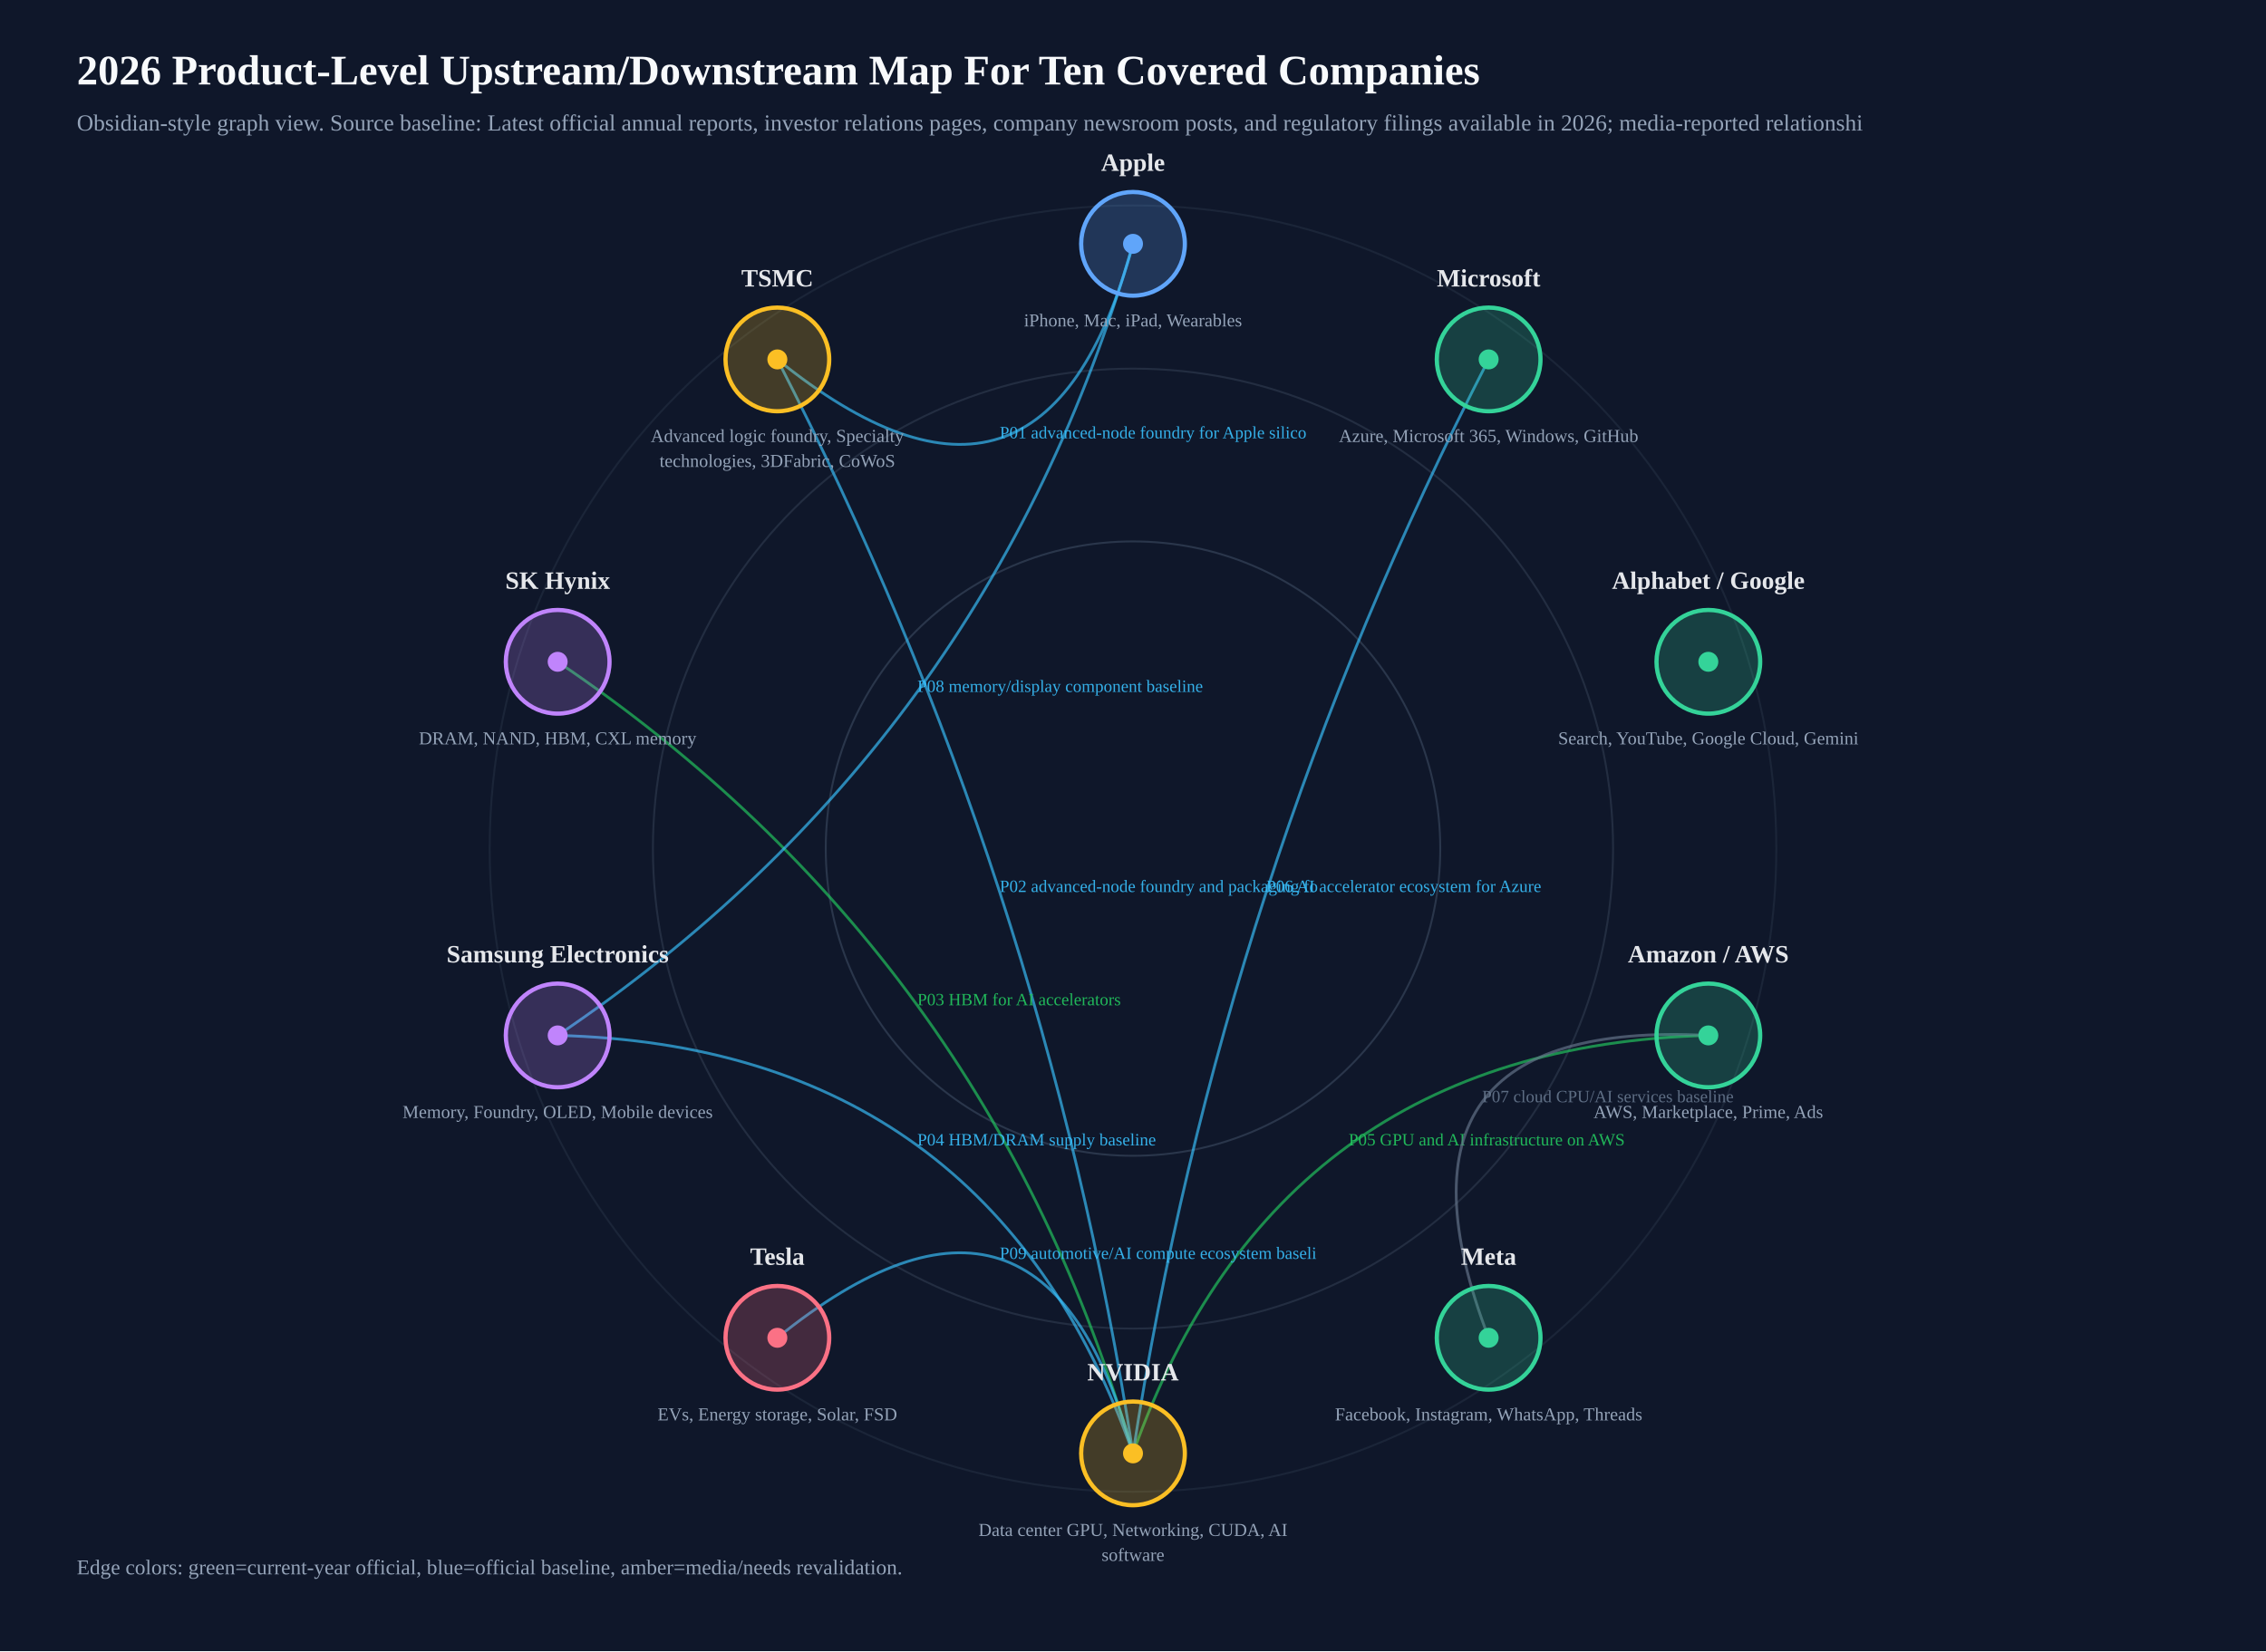
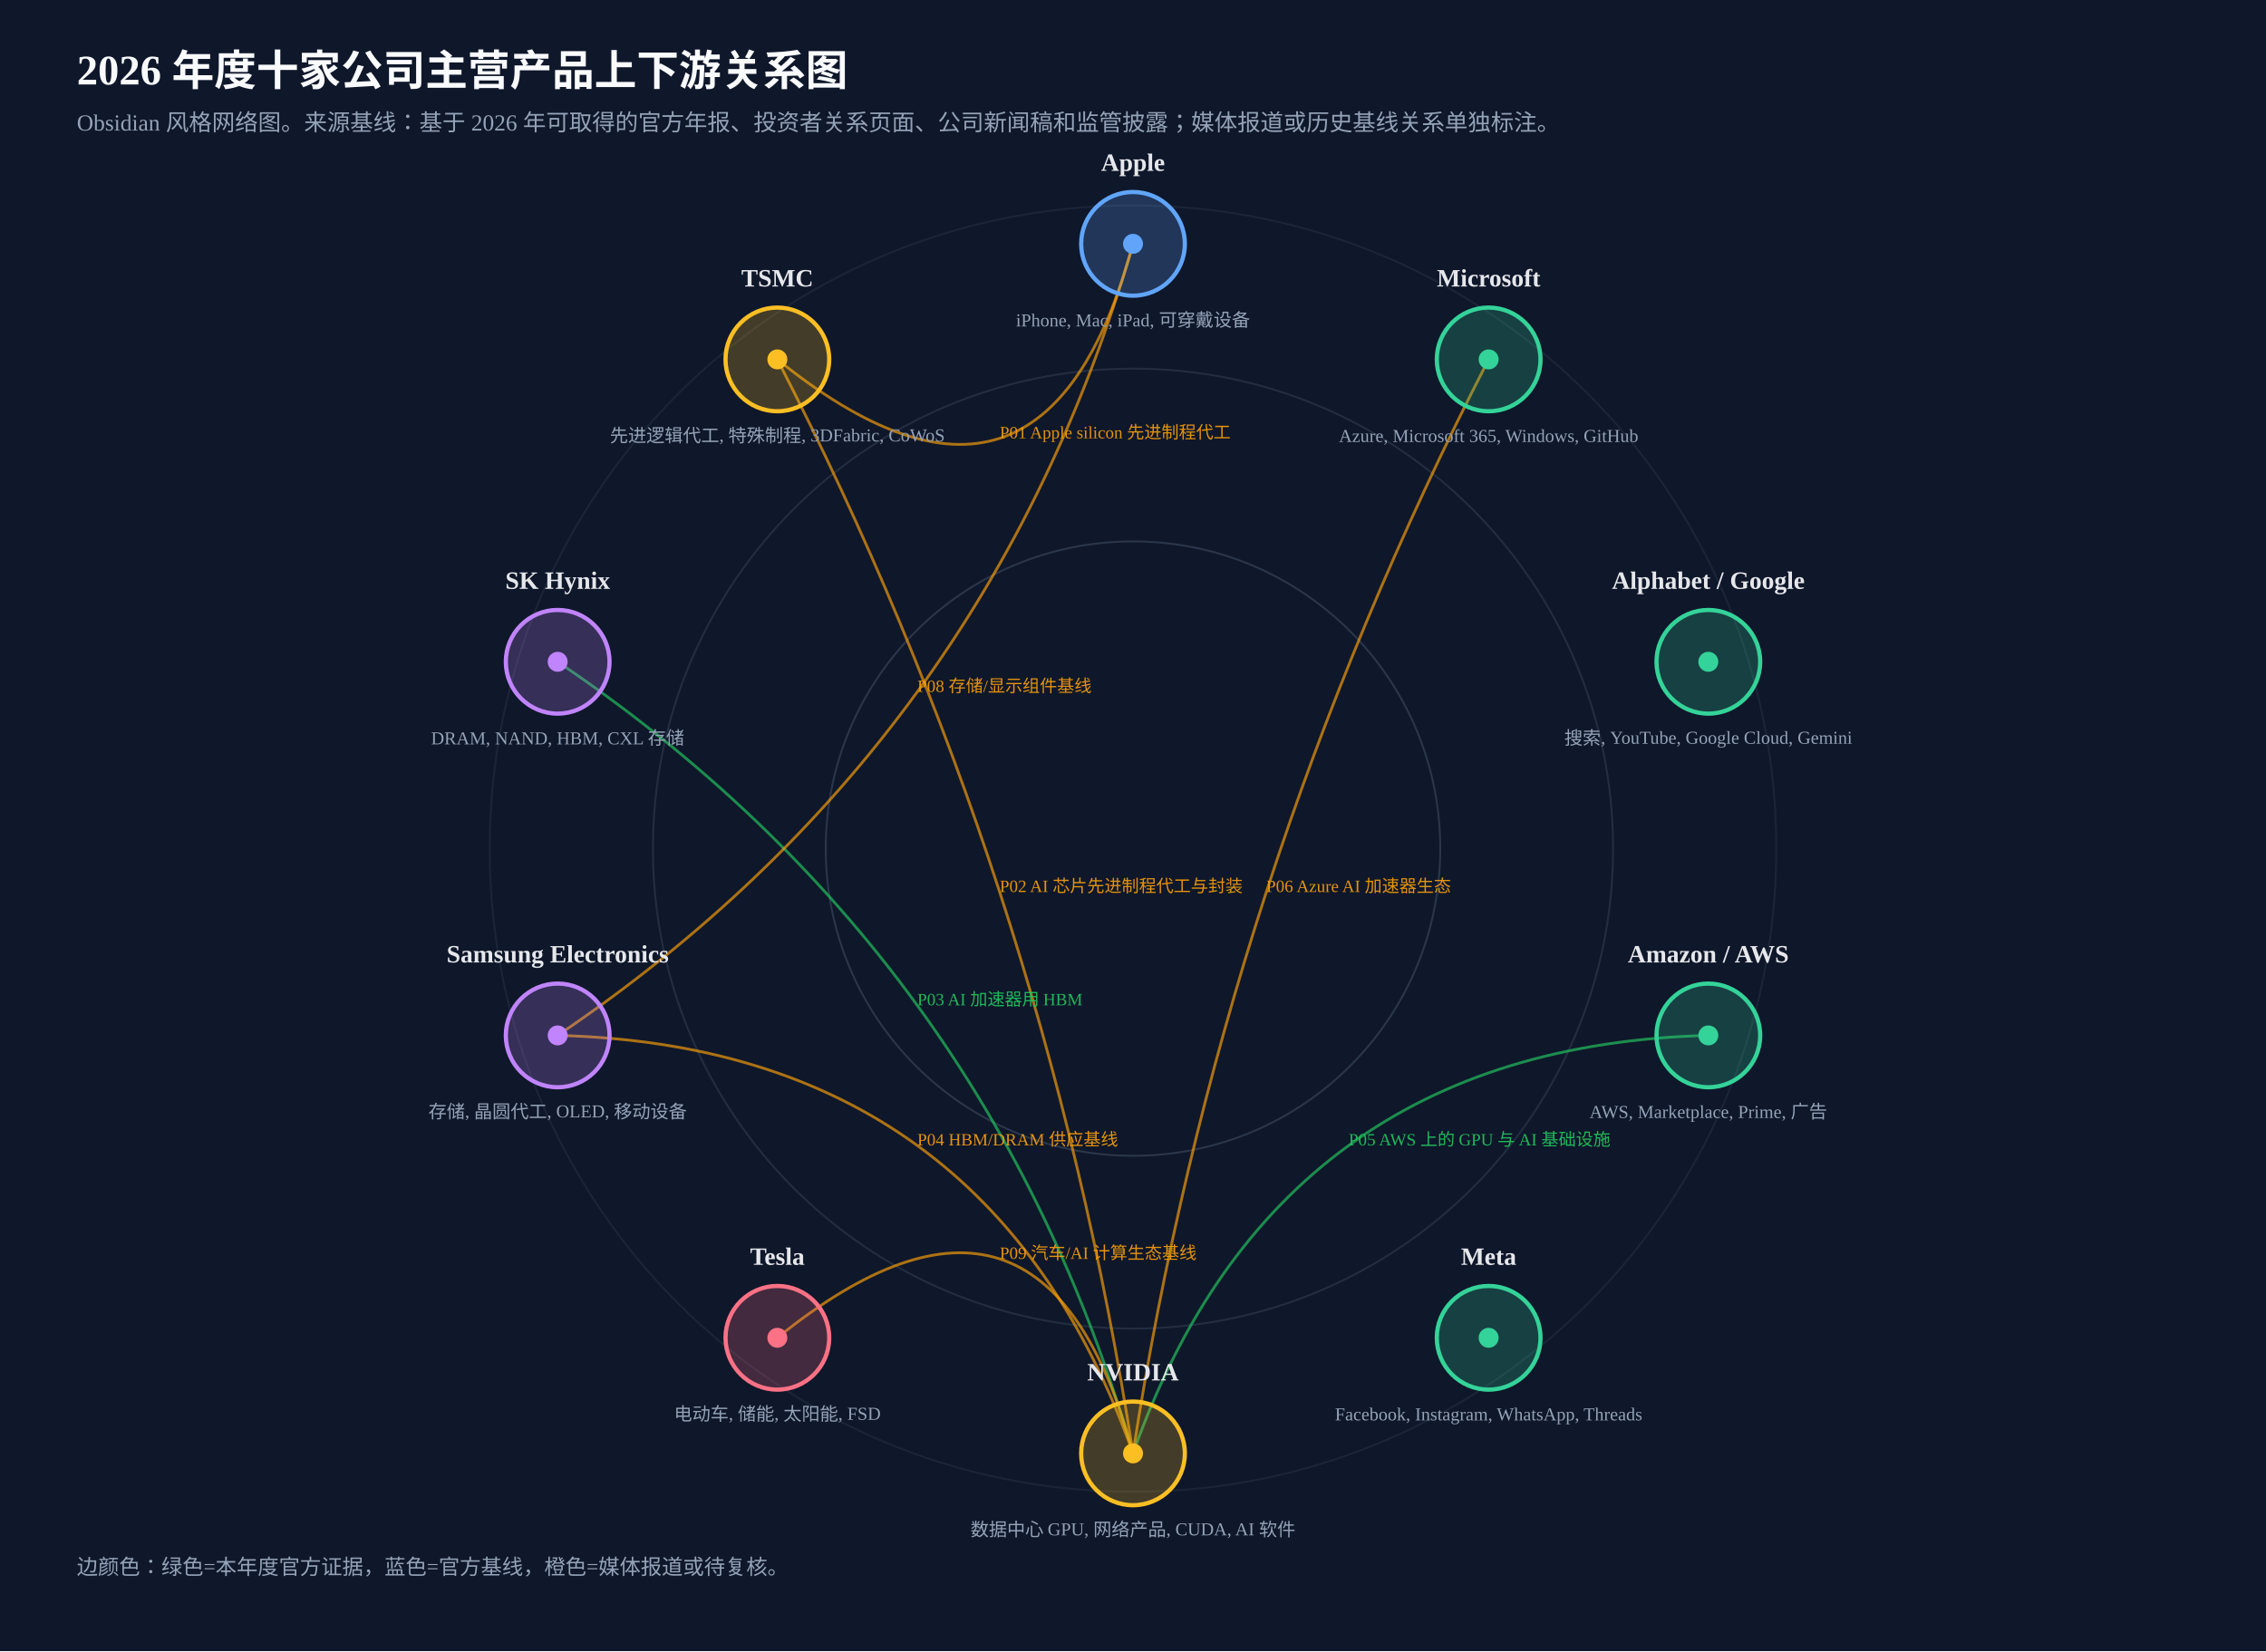
<svg xmlns="http://www.w3.org/2000/svg" width="1180" height="860" viewBox="0 0 1180 860">
  <rect width="100%" height="100%" fill="#0f172a" />
  <circle cx="590" cy="442" r="160" fill="none" stroke="#334155" stroke-width="1" stroke-opacity="0.75" />
  <circle cx="590" cy="442" r="250" fill="none" stroke="#334155" stroke-width="1" stroke-opacity="0.55" />
  <circle cx="590" cy="442" r="335" fill="none" stroke="#334155" stroke-width="1" stroke-opacity="0.35" />
-   <text x="40" y="44" font-size="22" font-weight="800" fill="#f8fafc">2026 Product-Level Upstream/Downstream Map For Ten Covered Companies</text>
-   <text x="40" y="68" font-size="12" fill="#94a3b8">Obsidian-style graph view. Source baseline: Latest official annual reports, investor relations pages, company newsroom posts, and regulatory filings available in 2026; media-reported relationshi</text>
-   <text x="40" y="820" font-size="11" fill="#94a3b8">Edge colors: green=current-year official, blue=official baseline, amber=media/needs revalidation.</text>
-   <path d="M 404.8 187.2 Q 543.7 299.5 590.0 127.0" fill="none" stroke="#38bdf8" stroke-width="1.45" stroke-opacity="0.68" />
-   <text x="520.6" y="228.3" font-size="9" fill="#38bdf8" fill-opacity="0.92">P01 advanced-node foundry for Apple silico</text>
-   <path d="M 404.8 187.2 Q 543.7 457.0 590.0 757.0" fill="none" stroke="#38bdf8" stroke-width="1.45" stroke-opacity="0.68" />
-   <text x="520.6" y="464.6" font-size="9" fill="#38bdf8" fill-opacity="0.92">P02 advanced-node foundry and packaging fo</text>
+   <text x="40" y="44" font-size="22" font-weight="800" fill="#f8fafc">2026 年度十家公司主营产品上下游关系图</text>
+   <text x="40" y="68" font-size="12" fill="#94a3b8">Obsidian 风格网络图。来源基线：基于 2026 年可取得的官方年报、投资者关系页面、公司新闻稿和监管披露；媒体报道或历史基线关系单独标注。</text>
+   <text x="40" y="820" font-size="11" fill="#94a3b8">边颜色：绿色=本年度官方证据，蓝色=官方基线，橙色=媒体报道或待复核。</text>
+   <path d="M 404.8 187.2 Q 543.7 299.5 590.0 127.0" fill="none" stroke="#f59e0b" stroke-width="1.45" stroke-opacity="0.68" />
+   <text x="520.6" y="228.3" font-size="9" fill="#f59e0b" fill-opacity="0.92">P01 Apple silicon 先进制程代工</text>
+   <path d="M 404.8 187.2 Q 543.7 457.0 590.0 757.0" fill="none" stroke="#f59e0b" stroke-width="1.45" stroke-opacity="0.68" />
+   <text x="520.6" y="464.6" font-size="9" fill="#f59e0b" fill-opacity="0.92">P02 AI 芯片先进制程代工与封装</text>
  <path d="M 290.4 344.7 Q 515.1 496.4 590.0 757.0" fill="none" stroke="#22c55e" stroke-width="1.45" stroke-opacity="0.68" />
-   <text x="477.7" y="523.6" font-size="9" fill="#22c55e" fill-opacity="0.92">P03 HBM for AI accelerators</text>
-   <path d="M 290.4 539.3 Q 515.1 545.1 590.0 757.0" fill="none" stroke="#38bdf8" stroke-width="1.45" stroke-opacity="0.68" />
-   <text x="477.7" y="596.6" font-size="9" fill="#38bdf8" fill-opacity="0.92">P04 HBM/DRAM supply baseline</text>
+   <text x="477.7" y="523.6" font-size="9" fill="#22c55e" fill-opacity="0.92">P03 AI 加速器用 HBM</text>
+   <path d="M 290.4 539.3 Q 515.1 545.1 590.0 757.0" fill="none" stroke="#f59e0b" stroke-width="1.45" stroke-opacity="0.68" />
+   <text x="477.7" y="596.6" font-size="9" fill="#f59e0b" fill-opacity="0.92">P04 HBM/DRAM 供应基线</text>
  <path d="M 590.0 757.0 Q 664.9 545.1 889.6 539.3" fill="none" stroke="#22c55e" stroke-width="1.45" stroke-opacity="0.68" />
-   <text x="702.3" y="596.6" font-size="9" fill="#22c55e" fill-opacity="0.92">P05 GPU and AI infrastructure on AWS</text>
-   <path d="M 590.0 757.0 Q 636.3 457.0 775.2 187.2" fill="none" stroke="#38bdf8" stroke-width="1.45" stroke-opacity="0.68" />
-   <text x="659.4" y="464.6" font-size="9" fill="#38bdf8" fill-opacity="0.92">P06 AI accelerator ecosystem for Azure</text>
-   <path d="M 889.6 539.3 Q 711.2 530.0 775.2 696.8" fill="none" stroke="#64748b" stroke-width="1.45" stroke-opacity="0.68" />
-   <text x="771.8" y="574.1" font-size="9" fill="#64748b" fill-opacity="0.92">P07 cloud CPU/AI services baseline</text>
-   <path d="M 290.4 539.3 Q 515.1 387.6 590.0 127.0" fill="none" stroke="#38bdf8" stroke-width="1.45" stroke-opacity="0.68" />
-   <text x="477.7" y="360.4" font-size="9" fill="#38bdf8" fill-opacity="0.92">P08 memory/display component baseline</text>
-   <path d="M 590.0 757.0 Q 543.7 584.5 404.8 696.8" fill="none" stroke="#38bdf8" stroke-width="1.45" stroke-opacity="0.68" />
-   <text x="520.6" y="655.7" font-size="9" fill="#38bdf8" fill-opacity="0.92">P09 automotive/AI compute ecosystem baseli</text>
+   <text x="702.3" y="596.6" font-size="9" fill="#22c55e" fill-opacity="0.92">P05 AWS 上的 GPU 与 AI 基础设施</text>
+   <path d="M 590.0 757.0 Q 636.3 457.0 775.2 187.2" fill="none" stroke="#f59e0b" stroke-width="1.45" stroke-opacity="0.68" />
+   <text x="659.4" y="464.6" font-size="9" fill="#f59e0b" fill-opacity="0.92">P06 Azure AI 加速器生态</text>
+   <path d="M 290.4 539.3 Q 515.1 387.6 590.0 127.0" fill="none" stroke="#f59e0b" stroke-width="1.45" stroke-opacity="0.68" />
+   <text x="477.7" y="360.4" font-size="9" fill="#f59e0b" fill-opacity="0.92">P08 存储/显示组件基线</text>
+   <path d="M 590.0 757.0 Q 543.7 584.5 404.8 696.8" fill="none" stroke="#f59e0b" stroke-width="1.45" stroke-opacity="0.68" />
+   <text x="520.6" y="655.7" font-size="9" fill="#f59e0b" fill-opacity="0.92">P09 汽车/AI 计算生态基线</text>
  <circle cx="590.0" cy="127.0" r="27" fill="#60a5fa" fill-opacity="0.22" stroke="#60a5fa" stroke-width="2.2" />
  <circle cx="590.0" cy="127.0" r="5.2" fill="#60a5fa" />
  <text x="590.0" y="89.0" text-anchor="middle" font-size="13" font-weight="700" fill="#e5e7eb">Apple</text>
-   <text x="590.0" y="170.0" text-anchor="middle" font-size="9.5" fill="#94a3b8">iPhone, Mac, iPad, Wearables</text>
+   <text x="590.0" y="170.0" text-anchor="middle" font-size="9.5" fill="#94a3b8">iPhone, Mac, iPad, 可穿戴设备</text>
  <circle cx="775.2" cy="187.2" r="27" fill="#34d399" fill-opacity="0.22" stroke="#34d399" stroke-width="2.2" />
  <circle cx="775.2" cy="187.2" r="5.2" fill="#34d399" />
  <text x="775.2" y="149.2" text-anchor="middle" font-size="13" font-weight="700" fill="#e5e7eb">Microsoft</text>
  <text x="775.2" y="230.2" text-anchor="middle" font-size="9.5" fill="#94a3b8">Azure, Microsoft 365, Windows, GitHub</text>
  <circle cx="889.6" cy="344.7" r="27" fill="#34d399" fill-opacity="0.22" stroke="#34d399" stroke-width="2.2" />
  <circle cx="889.6" cy="344.7" r="5.2" fill="#34d399" />
  <text x="889.6" y="306.7" text-anchor="middle" font-size="13" font-weight="700" fill="#e5e7eb">Alphabet / Google</text>
-   <text x="889.6" y="387.7" text-anchor="middle" font-size="9.5" fill="#94a3b8">Search, YouTube, Google Cloud, Gemini</text>
+   <text x="889.6" y="387.7" text-anchor="middle" font-size="9.5" fill="#94a3b8">搜索, YouTube, Google Cloud, Gemini</text>
  <circle cx="889.6" cy="539.3" r="27" fill="#34d399" fill-opacity="0.22" stroke="#34d399" stroke-width="2.2" />
  <circle cx="889.6" cy="539.3" r="5.2" fill="#34d399" />
  <text x="889.6" y="501.3" text-anchor="middle" font-size="13" font-weight="700" fill="#e5e7eb">Amazon / AWS</text>
-   <text x="889.6" y="582.3" text-anchor="middle" font-size="9.5" fill="#94a3b8">AWS, Marketplace, Prime, Ads</text>
+   <text x="889.6" y="582.3" text-anchor="middle" font-size="9.5" fill="#94a3b8">AWS, Marketplace, Prime, 广告</text>
  <circle cx="775.2" cy="696.8" r="27" fill="#34d399" fill-opacity="0.22" stroke="#34d399" stroke-width="2.2" />
  <circle cx="775.2" cy="696.8" r="5.2" fill="#34d399" />
  <text x="775.2" y="658.8" text-anchor="middle" font-size="13" font-weight="700" fill="#e5e7eb">Meta</text>
  <text x="775.2" y="739.8" text-anchor="middle" font-size="9.5" fill="#94a3b8">Facebook, Instagram, WhatsApp, Threads</text>
  <circle cx="590.0" cy="757.0" r="27" fill="#fbbf24" fill-opacity="0.22" stroke="#fbbf24" stroke-width="2.2" />
  <circle cx="590.0" cy="757.0" r="5.2" fill="#fbbf24" />
  <text x="590.0" y="719.0" text-anchor="middle" font-size="13" font-weight="700" fill="#e5e7eb">NVIDIA</text>
-   <text x="590.0" y="800.0" text-anchor="middle" font-size="9.5" fill="#94a3b8">Data center GPU, Networking, CUDA, AI</text>
-   <text x="590.0" y="813.0" text-anchor="middle" font-size="9.5" fill="#94a3b8">software</text>
+   <text x="590.0" y="800.0" text-anchor="middle" font-size="9.5" fill="#94a3b8">数据中心 GPU, 网络产品, CUDA, AI 软件</text>
  <circle cx="404.8" cy="696.8" r="27" fill="#fb7185" fill-opacity="0.22" stroke="#fb7185" stroke-width="2.2" />
  <circle cx="404.8" cy="696.8" r="5.2" fill="#fb7185" />
  <text x="404.8" y="658.8" text-anchor="middle" font-size="13" font-weight="700" fill="#e5e7eb">Tesla</text>
-   <text x="404.8" y="739.8" text-anchor="middle" font-size="9.5" fill="#94a3b8">EVs, Energy storage, Solar, FSD</text>
+   <text x="404.8" y="739.8" text-anchor="middle" font-size="9.5" fill="#94a3b8">电动车, 储能, 太阳能, FSD</text>
  <circle cx="290.4" cy="539.3" r="27" fill="#c084fc" fill-opacity="0.22" stroke="#c084fc" stroke-width="2.2" />
  <circle cx="290.4" cy="539.3" r="5.2" fill="#c084fc" />
  <text x="290.4" y="501.3" text-anchor="middle" font-size="13" font-weight="700" fill="#e5e7eb">Samsung Electronics</text>
-   <text x="290.4" y="582.3" text-anchor="middle" font-size="9.5" fill="#94a3b8">Memory, Foundry, OLED, Mobile devices</text>
+   <text x="290.4" y="582.3" text-anchor="middle" font-size="9.5" fill="#94a3b8">存储, 晶圆代工, OLED, 移动设备</text>
  <circle cx="290.4" cy="344.7" r="27" fill="#c084fc" fill-opacity="0.22" stroke="#c084fc" stroke-width="2.2" />
  <circle cx="290.4" cy="344.7" r="5.2" fill="#c084fc" />
  <text x="290.4" y="306.7" text-anchor="middle" font-size="13" font-weight="700" fill="#e5e7eb">SK Hynix</text>
-   <text x="290.4" y="387.7" text-anchor="middle" font-size="9.5" fill="#94a3b8">DRAM, NAND, HBM, CXL memory</text>
+   <text x="290.4" y="387.7" text-anchor="middle" font-size="9.5" fill="#94a3b8">DRAM, NAND, HBM, CXL 存储</text>
  <circle cx="404.8" cy="187.2" r="27" fill="#fbbf24" fill-opacity="0.22" stroke="#fbbf24" stroke-width="2.2" />
  <circle cx="404.8" cy="187.2" r="5.2" fill="#fbbf24" />
  <text x="404.8" y="149.2" text-anchor="middle" font-size="13" font-weight="700" fill="#e5e7eb">TSMC</text>
-   <text x="404.8" y="230.2" text-anchor="middle" font-size="9.5" fill="#94a3b8">Advanced logic foundry, Specialty</text>
-   <text x="404.8" y="243.2" text-anchor="middle" font-size="9.5" fill="#94a3b8">technologies, 3DFabric, CoWoS</text>
+   <text x="404.8" y="230.2" text-anchor="middle" font-size="9.5" fill="#94a3b8">先进逻辑代工, 特殊制程, 3DFabric, CoWoS</text>
</svg>
